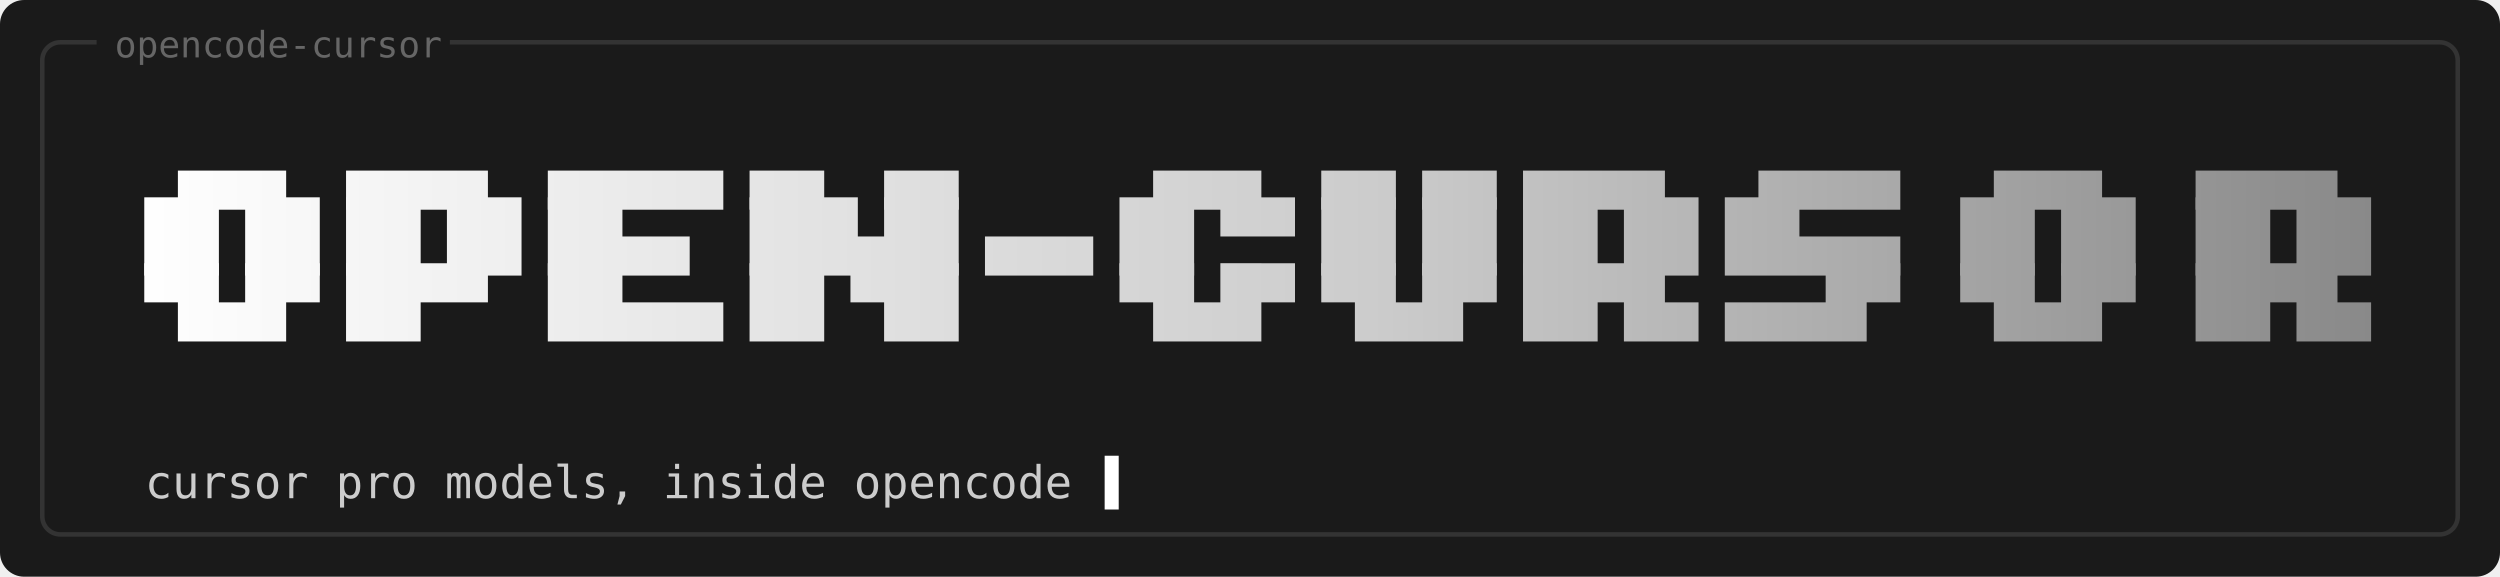
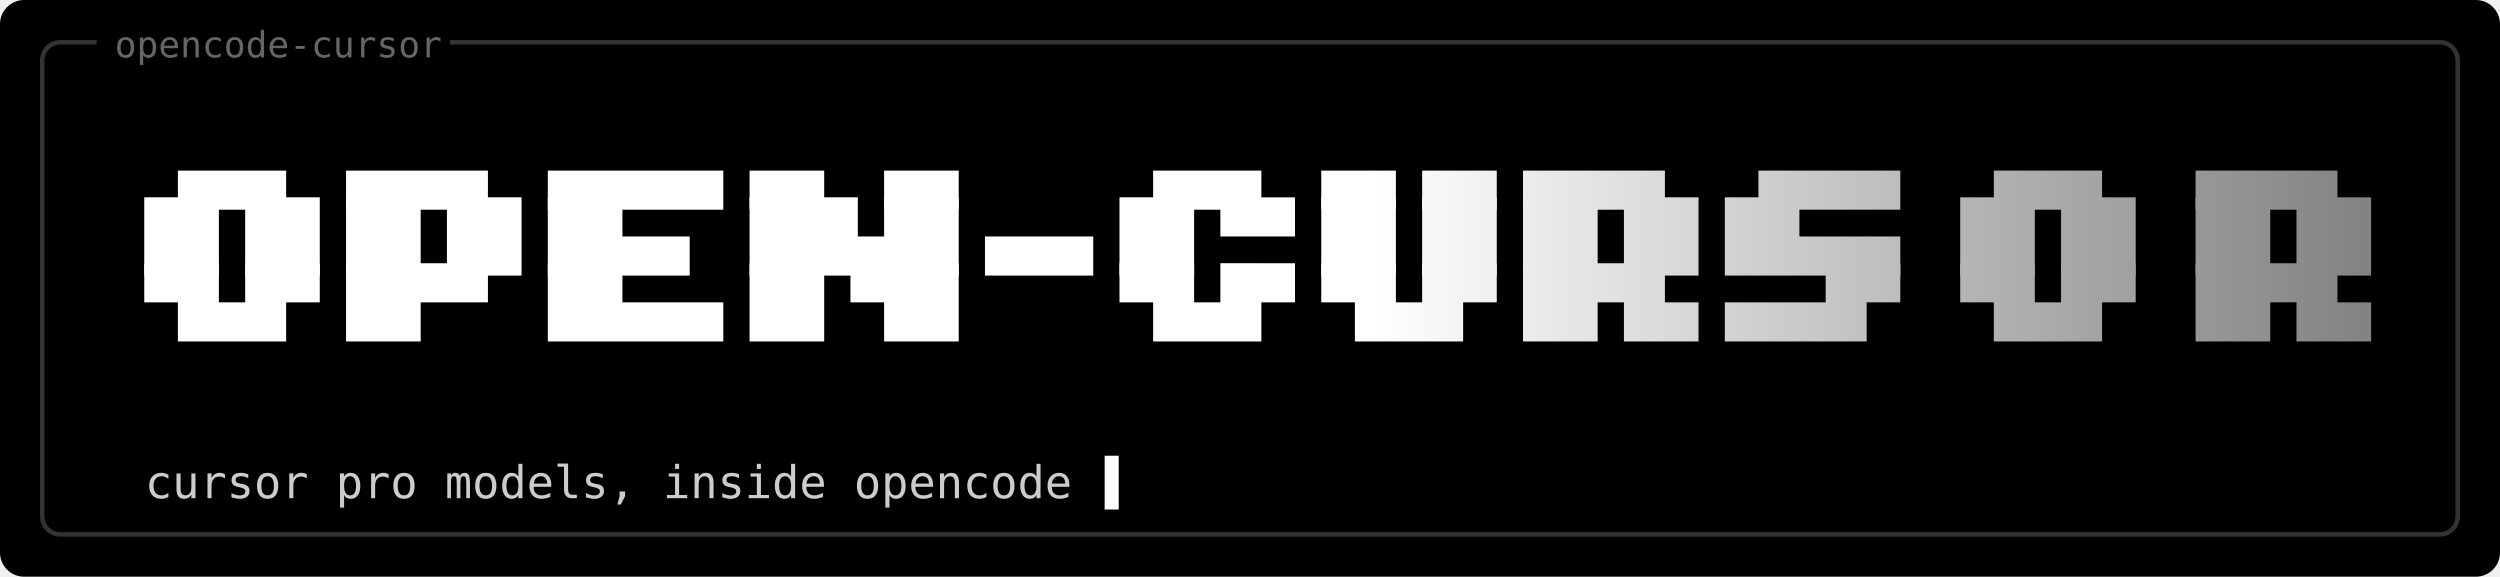
<svg xmlns="http://www.w3.org/2000/svg" viewBox="0 0 828 191" width="828" height="191" role="img" aria-label="opencode-cursor">
  <style>
    text { font-family: ui-monospace, "Cascadia Mono", Menlo, Consolas, monospace; white-space: pre; }
    .cursor { animation: blink 1.1s steps(1) infinite; }
    .sweep { transform-origin: 48px 0; transform: scaleX(0); animation: sweep 900ms cubic-bezier(0.16,1,0.3,1) 400ms forwards; }
    @keyframes blink { 50% { opacity: 0; } }
    @keyframes sweep { to { transform: scaleX(1); } }
    @media (prefers-reduced-motion: reduce) {
      .cursor { animation: none; }
      .sweep { animation: none; transform: scaleX(1); }
    }
  </style>
  <defs>
-     <linearGradient id="g_monochrome" x1="0" y1="0" x2="1" y2="0">
+     <linearGradient id="g_dark" x1="0" y1="0" x2="1" y2="0">
      <stop offset="0" stop-color="#ffffff" />
-       <stop offset="0.55" stop-color="#cccccc" />
-       <stop offset="1" stop-color="#888888" />
+       <stop offset="0.55" stop-color="#ffffff" />
+       <stop offset="1" stop-color="#808080" />
    </linearGradient>
  </defs>
-   <rect fill="#1a1a1a" x="0" y="0" width="828" height="191" rx="8" />
+   <rect fill="#000000" x="0" y="0" width="828" height="191" rx="8" />
  <rect fill="none" stroke="#333333" stroke-width="1.5" x="14" y="14" width="800" height="163" rx="6" />
-   <rect fill="#1a1a1a" x="32" y="8" width="117" height="12" />
+   <rect fill="#000000" x="32" y="8" width="117" height="12" />
  <text fill="#666666" x="38" y="19" font-size="12" xml:space="preserve">opencode-cursor</text>
-   <text fill="url(#g_monochrome)" font-size="21.82" letter-spacing="-2" xml:space="preserve">
+   <text fill="url(#g_dark)" font-size="21.82" letter-spacing="-2" xml:space="preserve">
    <tspan x="48" y="64"> ▄▄▄  ▄▄▄▄  ▄▄▄▄▄ ▄▄  ▄▄      ▄▄▄  ▄▄ ▄▄ ▄▄▄▄   ▄▄▄▄   ▄▄▄   ▄▄▄▄ </tspan>
    <tspan x="48" dy="21.82">██ ██ ██ ██ ██▄▄  ███▄██ ▄▄▄ ██ ▀▀ ██ ██ ██ ██ ██▄▄▄  ██ ██  ██ ██</tspan>
    <tspan x="48" dy="21.82">▀█▄█▀ ██▀▀  ██▄▄▄ ██ ▀██     ▀█▄█▀ ▀█▄█▀ ██▀█▄ ▄▄▄█▀  ▀█▄█▀  ██▀█▄</tspan>
  </text>
-   <rect class="sweep" x="48" y="139" width="732" height="2" fill="url(#g_monochrome)" />
+   <rect class="sweep" x="48" y="139" width="732" height="2" fill="url(#g_dark)" />
  <text fill="#cccccc" x="48" y="165" font-size="15" xml:space="preserve">cursor pro models, inside opencode</text>
  <text class="cursor" fill="#ffffff" x="366" y="165" font-size="15" xml:space="preserve">▌</text>
</svg>
